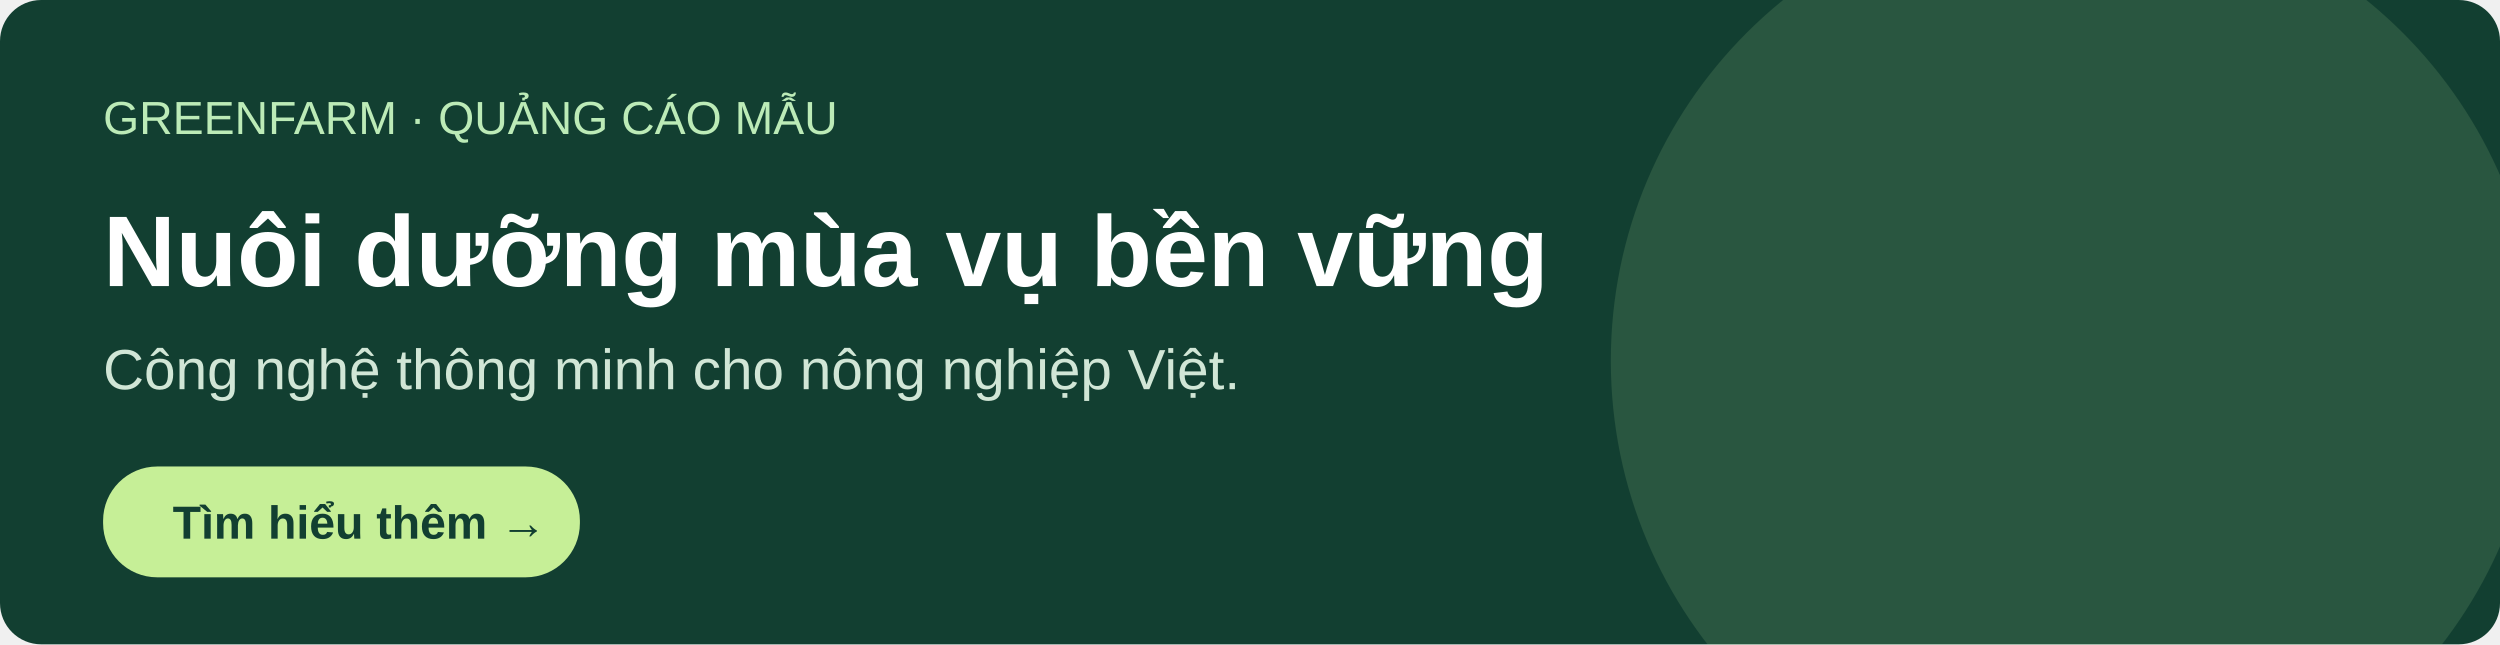
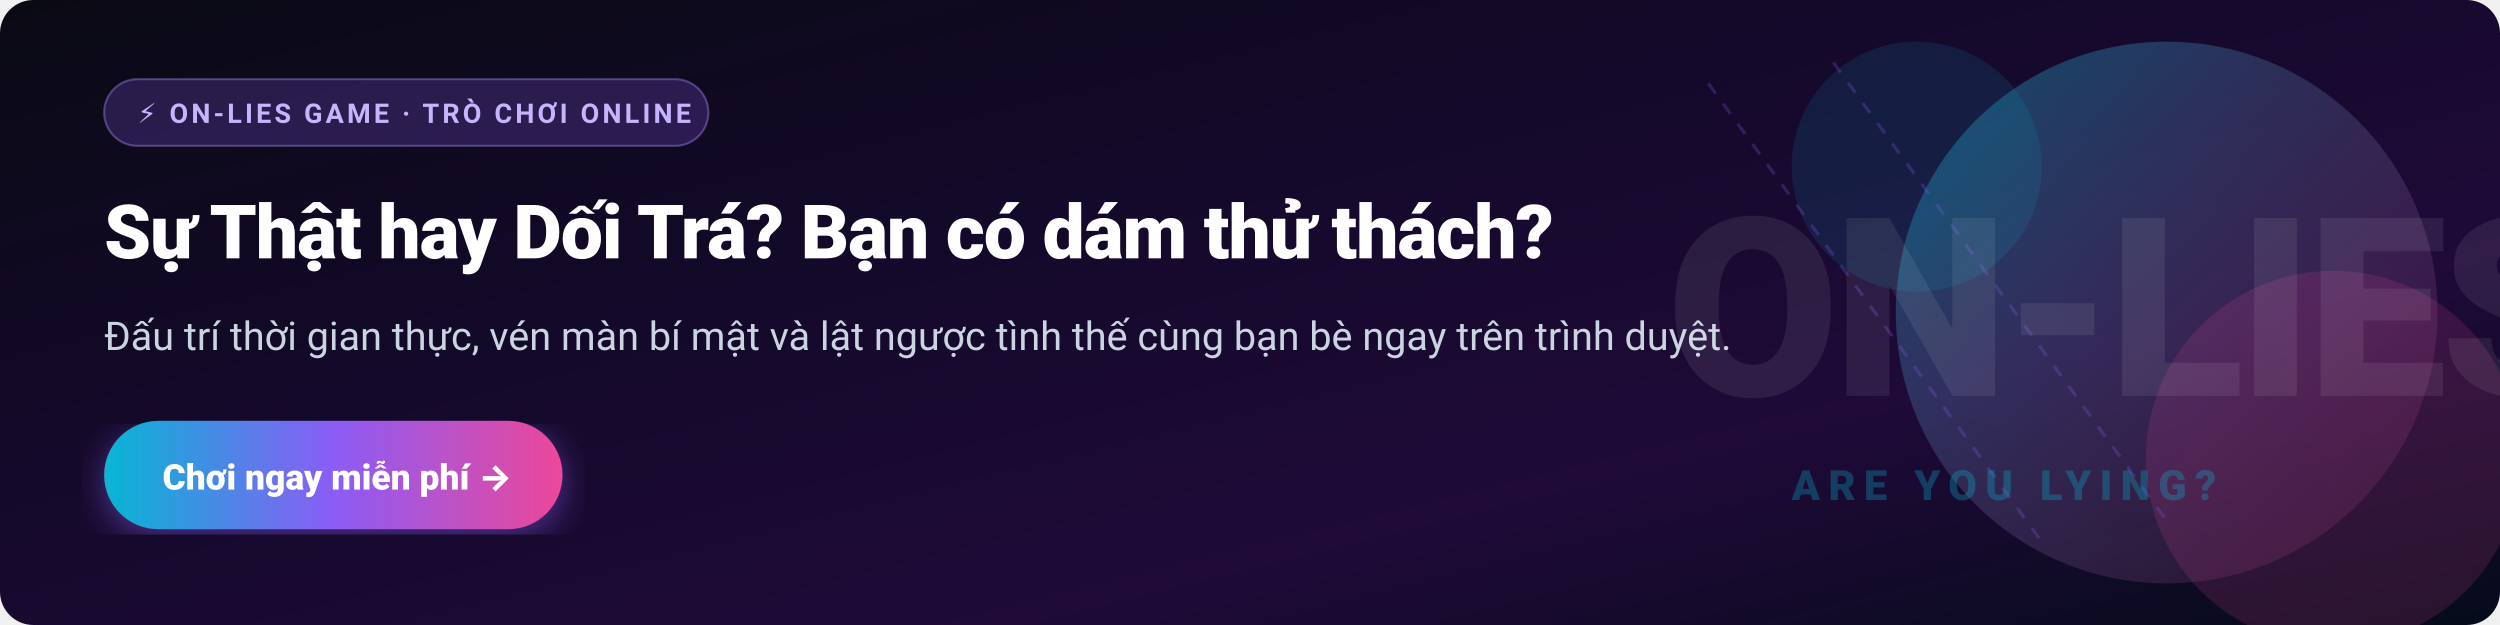
- <svg xmlns="http://www.w3.org/2000/svg" width="970" height="250" viewBox="0 0 970 250">
-   <rect width="970" height="250" rx="16" fill="#123f31" />
-   <circle cx="805" cy="140" r="180" fill="#add593" opacity=".15" />
-   <text x="40" y="52" fill="#bcebb7" font-family="Arial" font-size="18">GREENFARM · QUẢNG CÁO MẪU</text>
-   <text x="40" y="111" fill="white" font-family="Arial" font-size="39" font-weight="bold">Nuôi dưỡng mùa vụ bền vững</text>
-   <text x="40" y="151" fill="#d1e6d6" font-family="Arial" font-size="22">Công nghệ thông minh cho nông nghiệp Việt.</text>
-   <rect x="40" y="181" width="185" height="43" rx="21" fill="#c6ef97" />
-   <text x="67" y="209" font-family="Arial" fill="#123f31" font-size="18" font-weight="bold">Tìm hiểu thêm →</text>
+ <svg xmlns="http://www.w3.org/2000/svg" width="1200" height="300" viewBox="0 0 1200 300">
+   <defs>
+     <linearGradient id="bg-onlies" x1="0%" y1="0%" x2="100%" y2="100%">
+       <stop offset="0%" stop-color="#0a0a14" />
+       <stop offset="40%" stop-color="#14092b" />
+       <stop offset="70%" stop-color="#1f0a38" />
+       <stop offset="100%" stop-color="#050b1a" />
+     </linearGradient>
+     <linearGradient id="btn-onlies" x1="0%" y1="0%" x2="100%" y2="0%">
+       <stop offset="0%" stop-color="#06b6d4" />
+       <stop offset="50%" stop-color="#8b5cf6" />
+       <stop offset="100%" stop-color="#ec4899" />
+     </linearGradient>
+     <linearGradient id="glow-neon" x1="0%" y1="0%" x2="100%" y2="100%">
+       <stop offset="0%" stop-color="#06b6d4" stop-opacity="0.4" />
+       <stop offset="100%" stop-color="#ec4899" stop-opacity="0.1" />
+     </linearGradient>
+     <filter id="shadow-onlies" x="-5%" y="-5%" width="110%" height="110%">
+       <feDropShadow dx="0" dy="4" stdDeviation="8" flood-color="#8b5cf6" flood-opacity="0.5" />
+     </filter>
+   </defs>
+   <rect width="1200" height="300" rx="16" fill="url(#bg-onlies)" />
+   <circle cx="1040" cy="150" r="130" fill="url(#glow-neon)" />
+   <circle cx="920" cy="80" r="60" fill="#06b6d4" opacity="0.12" />
+   <circle cx="1120" cy="220" r="90" fill="#ec4899" opacity="0.15" />
+   <path d="M 820 40 L 980 260 M 880 30 L 1040 250" stroke="#8b5cf6" stroke-width="1.5" stroke-opacity="0.25" stroke-dasharray="6,6" />
+   <rect x="50" y="38" width="290" height="32" rx="16" fill="#8b5cf6" opacity="0.22" />
+   <rect x="50" y="38" width="290" height="32" rx="16" fill="none" stroke="#a78bfa" stroke-width="1" stroke-opacity="0.4" />
+   <text x="66" y="59" fill="#c4b5fd" font-family="system-ui, -apple-system, 'Segoe UI', Roboto, sans-serif" font-size="13" font-weight="700" letter-spacing="1.5">⚡ ON-LIES GAME · TRÒ CHƠI ONLINE</text>
+   <text x="50" y="124" fill="#ffffff" font-family="system-ui, -apple-system, 'Segoe UI', Roboto, sans-serif" font-weight="900" font-size="36" letter-spacing="-0.5">Sự Thật hay Dối Trá? Bạn có dám thử thách?</text>
+   <text x="50" y="168" fill="#cbd5e1" font-family="system-ui, -apple-system, 'Segoe UI', Roboto, sans-serif" font-size="19">Đấu trí thời gian thực, vén màn bí mật và lật ngược tình thế cùng bạn bè ngay trên trình duyệt.</text>
+   <g filter="url(#shadow-onlies)">
+     <rect x="50" y="202" width="220" height="52" rx="26" fill="url(#btn-onlies)" />
+     <text x="78" y="235" fill="#ffffff" font-family="system-ui, -apple-system, 'Segoe UI', Roboto, sans-serif" font-weight="800" font-size="17">Chơi ngay miễn phí →</text>
+   </g>
+   <text x="800" y="190" fill="#ffffff" opacity="0.08" font-family="system-ui, -apple-system, 'Segoe UI', Roboto, sans-serif" font-size="120" font-weight="900" letter-spacing="-3">ON-LIES</text>
+   <text x="860" y="240" fill="#06b6d4" opacity="0.3" font-family="system-ui, -apple-system, 'Segoe UI', Roboto, sans-serif" font-size="20" font-weight="800" letter-spacing="4">ARE YOU LYING?</text>
</svg>
